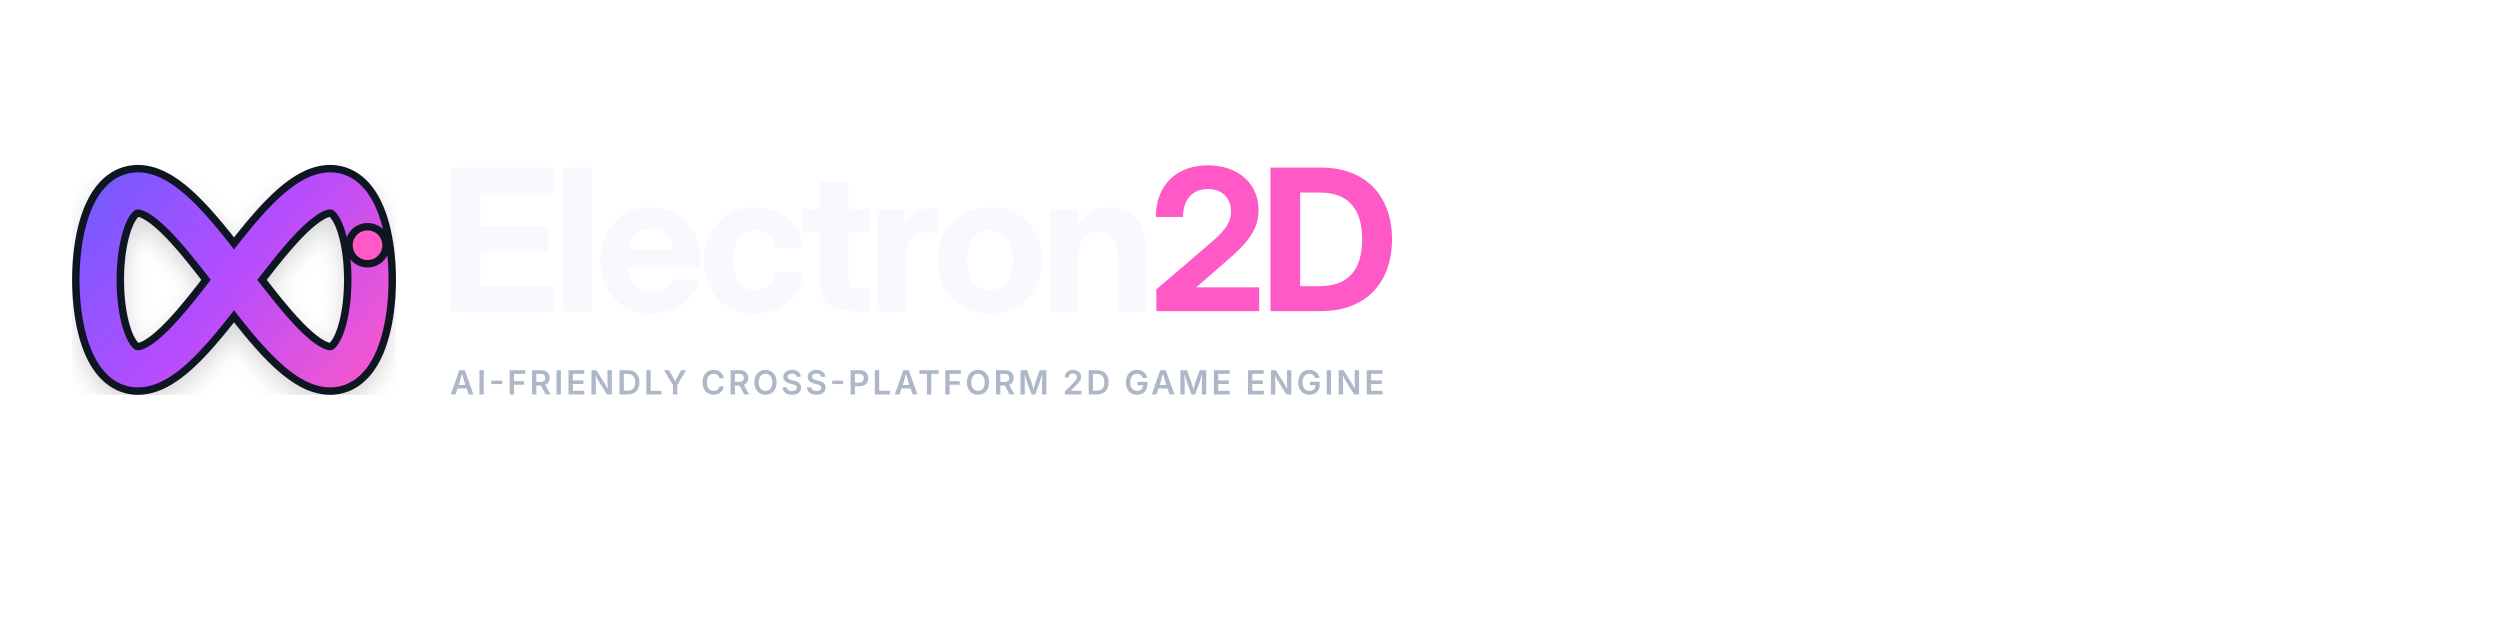
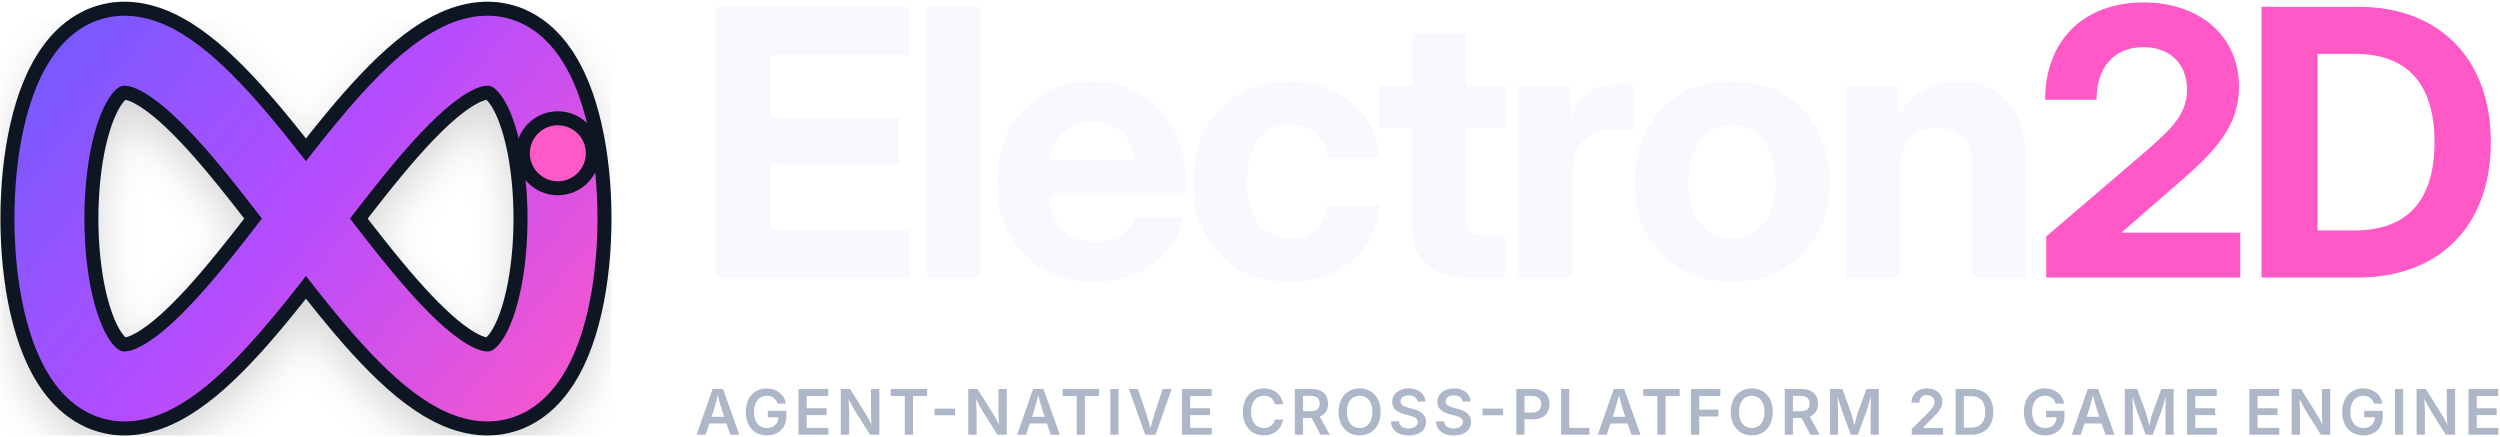
- <svg xmlns="http://www.w3.org/2000/svg" width="1800" height="460" viewBox="0 0 1800 460" version="1.1" id="svg9">
+ <svg xmlns="http://www.w3.org/2000/svg" width="954" height="166.455" viewBox="51.75 118.093 954 166.455" version="1.1" id="svg9">
  <defs id="defs6">
    <linearGradient id="brandGradient" x1="30" y1="50" x2="275" y2="245" gradientUnits="userSpaceOnUse">
      <stop offset="0%" stop-color="#6C5CFF" id="stop1" />
      <stop offset="48%" stop-color="#B44DFF" id="stop2" />
      <stop offset="100%" stop-color="#FF58C7" id="stop3" />
    </linearGradient>
    <linearGradient id="wordGradient" x1="0" y1="0" x2="170" y2="120" gradientUnits="userSpaceOnUse">
      <stop offset="0%" stop-color="#6C5CFF" id="stop4" />
      <stop offset="55%" stop-color="#B44DFF" id="stop5" />
      <stop offset="100%" stop-color="#FF58C7" id="stop6" />
    </linearGradient>
    <filter id="softShadow" x="-0.09" y="-0.146" width="1.124" height="1.292">
      <feDropShadow dx="0" dy="8" stdDeviation="9" flood-color="#050817" flood-opacity="0.16" />
    </filter>
  </defs>
  <g transform="translate(35 68) scale(0.89)" filter="url(#softShadow)" id="g7">
    <path d="M 260.00,150.00 L 259.94,154.71 L 259.76,159.40 L 259.47,164.05 L 259.06,168.63 L 258.53,173.14 L 257.89,177.55 L 257.13,181.84 L 256.25,186.00 L 255.26,190.00 L 254.16,193.83 L 252.95,197.47 L 251.63,200.91 L 250.20,204.13 L 248.66,207.12 L 247.01,209.87 L 245.26,212.35 L 243.41,214.57 L 241.46,216.52 L 239.41,218.18 L 237.27,219.55 L 235.03,220.62 L 232.70,221.38 L 230.29,221.85 L 227.78,222.00 L 225.20,221.85 L 222.53,221.38 L 219.78,220.62 L 216.96,219.55 L 214.07,218.18 L 211.11,216.52 L 208.09,214.57 L 205.00,212.35 L 201.85,209.87 L 198.65,207.12 L 195.40,204.13 L 192.10,200.91 L 188.75,197.47 L 185.36,193.83 L 181.93,190.00 L 178.47,186.00 L 174.98,181.84 L 171.46,177.55 L 167.92,173.14 L 164.36,168.63 L 160.78,164.05 L 157.19,159.40 L 153.60,154.71 L 150.00,150.00 L 146.40,145.29 L 142.81,140.60 L 139.22,135.95 L 135.64,131.37 L 132.08,126.86 L 128.54,122.45 L 125.02,118.16 L 121.53,114.00 L 118.07,110.00 L 114.64,106.17 L 111.25,102.53 L 107.90,99.09 L 104.60,95.87 L 101.35,92.88 L 98.15,90.13 L 95.00,87.65 L 91.91,85.43 L 88.89,83.48 L 85.93,81.82 L 83.04,80.45 L 80.22,79.38 L 77.47,78.62 L 74.80,78.15 L 72.22,78.00 L 69.71,78.15 L 67.30,78.62 L 64.97,79.38 L 62.73,80.45 L 60.59,81.82 L 58.54,83.48 L 56.59,85.43 L 54.74,87.65 L 52.99,90.13 L 51.34,92.88 L 49.80,95.87 L 48.37,99.09 L 47.05,102.53 L 45.84,106.17 L 44.74,110.00 L 43.75,114.00 L 42.87,118.16 L 42.11,122.45 L 41.47,126.86 L 40.94,131.37 L 40.53,135.95 L 40.24,140.60 L 40.06,145.29 L 40.00,150.00 L 40.06,154.71 L 40.24,159.40 L 40.53,164.05 L 40.94,168.63 L 41.47,173.14 L 42.11,177.55 L 42.87,181.84 L 43.75,186.00 L 44.74,190.00 L 45.84,193.83 L 47.05,197.47 L 48.37,200.91 L 49.80,204.13 L 51.34,207.12 L 52.99,209.87 L 54.74,212.35 L 56.59,214.57 L 58.54,216.52 L 60.59,218.18 L 62.73,219.55 L 64.97,220.62 L 67.30,221.38 L 69.71,221.85 L 72.22,222.00 L 74.80,221.85 L 77.47,221.38 L 80.22,220.62 L 83.04,219.55 L 85.93,218.18 L 88.89,216.52 L 91.91,214.57 L 95.00,212.35 L 98.15,209.87 L 101.35,207.12 L 104.60,204.13 L 107.90,200.91 L 111.25,197.47 L 114.64,193.83 L 118.07,190.00 L 121.53,186.00 L 125.02,181.84 L 128.54,177.55 L 132.08,173.14 L 135.64,168.63 L 139.22,164.05 L 142.81,159.40 L 146.40,154.71 L 150.00,150.00 L 153.60,145.29 L 157.19,140.60 L 160.78,135.95 L 164.36,131.37 L 167.92,126.86 L 171.46,122.45 L 174.98,118.16 L 178.47,114.00 L 181.93,110.00 L 185.36,106.17 L 188.75,102.53 L 192.10,99.09 L 195.40,95.87 L 198.65,92.88 L 201.85,90.13 L 205.00,87.65 L 208.09,85.43 L 211.11,83.48 L 214.07,81.82 L 216.96,80.45 L 219.78,79.38 L 222.53,78.62 L 225.20,78.15 L 227.78,78.00 L 230.29,78.15 L 232.70,78.62 L 235.03,79.38 L 237.27,80.45 L 239.41,81.82 L 241.46,83.48 L 243.41,85.43 L 245.26,87.65 L 247.01,90.13 L 248.66,92.88 L 250.20,95.87 L 251.63,99.09 L 252.95,102.53 L 254.16,106.17 L 255.26,110.00 L 256.25,114.00 L 257.13,118.16 L 257.89,122.45 L 258.53,126.86 L 259.06,131.37 L 259.47,135.95 L 259.76,140.60 L 259.94,145.29 L 260.00,150.00" fill="none" stroke="#0E1422" stroke-width="42" stroke-linecap="round" stroke-linejoin="round" id="path6" />
    <path d="M 260.00,150.00 L 259.94,154.71 L 259.76,159.40 L 259.47,164.05 L 259.06,168.63 L 258.53,173.14 L 257.89,177.55 L 257.13,181.84 L 256.25,186.00 L 255.26,190.00 L 254.16,193.83 L 252.95,197.47 L 251.63,200.91 L 250.20,204.13 L 248.66,207.12 L 247.01,209.87 L 245.26,212.35 L 243.41,214.57 L 241.46,216.52 L 239.41,218.18 L 237.27,219.55 L 235.03,220.62 L 232.70,221.38 L 230.29,221.85 L 227.78,222.00 L 225.20,221.85 L 222.53,221.38 L 219.78,220.62 L 216.96,219.55 L 214.07,218.18 L 211.11,216.52 L 208.09,214.57 L 205.00,212.35 L 201.85,209.87 L 198.65,207.12 L 195.40,204.13 L 192.10,200.91 L 188.75,197.47 L 185.36,193.83 L 181.93,190.00 L 178.47,186.00 L 174.98,181.84 L 171.46,177.55 L 167.92,173.14 L 164.36,168.63 L 160.78,164.05 L 157.19,159.40 L 153.60,154.71 L 150.00,150.00 L 146.40,145.29 L 142.81,140.60 L 139.22,135.95 L 135.64,131.37 L 132.08,126.86 L 128.54,122.45 L 125.02,118.16 L 121.53,114.00 L 118.07,110.00 L 114.64,106.17 L 111.25,102.53 L 107.90,99.09 L 104.60,95.87 L 101.35,92.88 L 98.15,90.13 L 95.00,87.65 L 91.91,85.43 L 88.89,83.48 L 85.93,81.82 L 83.04,80.45 L 80.22,79.38 L 77.47,78.62 L 74.80,78.15 L 72.22,78.00 L 69.71,78.15 L 67.30,78.62 L 64.97,79.38 L 62.73,80.45 L 60.59,81.82 L 58.54,83.48 L 56.59,85.43 L 54.74,87.65 L 52.99,90.13 L 51.34,92.88 L 49.80,95.87 L 48.37,99.09 L 47.05,102.53 L 45.84,106.17 L 44.74,110.00 L 43.75,114.00 L 42.87,118.16 L 42.11,122.45 L 41.47,126.86 L 40.94,131.37 L 40.53,135.95 L 40.24,140.60 L 40.06,145.29 L 40.00,150.00 L 40.06,154.71 L 40.24,159.40 L 40.53,164.05 L 40.94,168.63 L 41.47,173.14 L 42.11,177.55 L 42.87,181.84 L 43.75,186.00 L 44.74,190.00 L 45.84,193.83 L 47.05,197.47 L 48.37,200.91 L 49.80,204.13 L 51.34,207.12 L 52.99,209.87 L 54.74,212.35 L 56.59,214.57 L 58.54,216.52 L 60.59,218.18 L 62.73,219.55 L 64.97,220.62 L 67.30,221.38 L 69.71,221.85 L 72.22,222.00 L 74.80,221.85 L 77.47,221.38 L 80.22,220.62 L 83.04,219.55 L 85.93,218.18 L 88.89,216.52 L 91.91,214.57 L 95.00,212.35 L 98.15,209.87 L 101.35,207.12 L 104.60,204.13 L 107.90,200.91 L 111.25,197.47 L 114.64,193.83 L 118.07,190.00 L 121.53,186.00 L 125.02,181.84 L 128.54,177.55 L 132.08,173.14 L 135.64,168.63 L 139.22,164.05 L 142.81,159.40 L 146.40,154.71 L 150.00,150.00 L 153.60,145.29 L 157.19,140.60 L 160.78,135.95 L 164.36,131.37 L 167.92,126.86 L 171.46,122.45 L 174.98,118.16 L 178.47,114.00 L 181.93,110.00 L 185.36,106.17 L 188.75,102.53 L 192.10,99.09 L 195.40,95.87 L 198.65,92.88 L 201.85,90.13 L 205.00,87.65 L 208.09,85.43 L 211.11,83.48 L 214.07,81.82 L 216.96,80.45 L 219.78,79.38 L 222.53,78.62 L 225.20,78.15 L 227.78,78.00 L 230.29,78.15 L 232.70,78.62 L 235.03,79.38 L 237.27,80.45 L 239.41,81.82 L 241.46,83.48 L 243.41,85.43 L 245.26,87.65 L 247.01,90.13 L 248.66,92.88 L 250.20,95.87 L 251.63,99.09 L 252.95,102.53 L 254.16,106.17 L 255.26,110.00 L 256.25,114.00 L 257.13,118.16 L 257.89,122.45 L 258.53,126.86 L 259.06,131.37 L 259.47,135.95 L 259.76,140.60 L 259.94,145.29 L 260.00,150.00" fill="none" stroke="url(#brandGradient)" stroke-width="30" stroke-linecap="round" stroke-linejoin="round" id="path7" />
    <circle cx="258" cy="122" r="15" fill="#FF58C7" stroke="#0E1422" stroke-width="6" id="circle7" />
  </g>
  <g transform="translate(317 0)" id="g9">
    <g id="text8" style="font-weight:700;font-size:142px;font-family:'Inter Display', Inter, Arial, sans-serif;letter-spacing:-5" aria-label="Electron2D">
      <path style="fill:#f7f9ff" d="M 7.696,224 H 81.816 V 205.695 H 29.052 v -24.961 h 48.812 v -17.819 h -48.812 v -23.921 H 81.816 V 120.689 H 7.696 Z M 108.988,120.689 H 88.534 V 224 h 20.454 z m 42.842,104.975 c 17.75,0 31.895,-10.123 34.599,-24.684 h -18.651 c -1.872,5.686 -7.35,9.36 -15.323,9.36 -10.747,0 -16.987,-7.003 -17.334,-17.819 h 52.071 v -5.478 c 0,-22.326 -14.491,-37.927 -36.055,-37.927 -21.009,0 -35.916,16.017 -35.916,38.343 0,22.257 14.422,38.204 36.609,38.204 z m -16.571,-46.178 c 1.109,-9.152 7.142,-14.838 16.294,-14.838 9.222,0 15.323,5.686 16.363,14.838 z m 91.446,46.178 c 19.483,0 33.489,-12.272 34.391,-29.19 h -19.899 c -1.317,7.696 -5.963,12.688 -14.214,12.688 -10.262,0 -16.433,-8.39 -16.433,-21.702 0,-13.382 6.102,-21.841 16.433,-21.841 8.182,0 13.312,5.062 14.353,12.55 h 19.761 c -1.317,-17.057 -15.115,-29.052 -34.391,-29.052 -21.979,0 -36.748,15.67 -36.748,38.343 0,22.673 14.699,38.204 36.748,38.204 z m 82.363,-74.883 H 294.092 V 130.812 h -20.454 v 19.969 h -12.619 v 16.017 h 12.619 v 37.788 c 0,13.312 7.419,19.414 23.505,19.414 h 11.926 v -16.017 h -7.835 c -5.547,0 -7.142,-1.595 -7.142,-6.587 v -34.599 h 14.977 z M 314.33,224 h 20.454 v -39.66 c 0,-11.024 6.171,-16.849 14.561,-16.849 3.467,0 7.28,0.277 8.806,0.347 v -17.403 c -1.664,-0.069 -3.675,-0.139 -6.032,-0.139 -9.638,0 -15.185,4.16 -17.889,12.966 h -0.208 v -12.48 h -19.691 z m 81.323,1.664 c 22.257,0 37.233,-15.254 37.233,-38.204 0,-22.95 -14.977,-38.343 -37.233,-38.343 -22.188,0 -37.164,15.393 -37.164,38.343 0,22.95 14.977,38.204 37.164,38.204 z m 0,-16.571 c -9.915,0 -16.571,-8.043 -16.571,-21.633 0,-13.659 6.726,-21.771 16.571,-21.771 9.915,0 16.641,8.112 16.641,21.771 0,13.59 -6.656,21.633 -16.641,21.633 z m 63.92,-25.793 c 0,-11.371 5.894,-16.433 14.353,-16.433 8.528,0 13.451,5.2 13.451,15.046 V 224 h 20.385 v -45.831 c 0,-18.513 -10.054,-28.913 -25.654,-28.913 -10.539,0 -17.958,4.715 -22.881,13.035 V 150.781 H 439.119 V 224 h 20.454 z" id="path9" />
      <path style="fill:url(#wordGradient)" d="m 515.589,224 h 74.051 v -17.126 h -45.207 v -0.139 l 21.91,-19.067 c 14.422,-12.342 22.812,-21.979 22.812,-36.471 0,-19.553 -15.254,-32.172 -36.471,-32.172 -22.95,0 -37.511,14.699 -37.511,37.164 h 19.622 c 0,-12.55 6.795,-20.107 17.889,-20.107 10.123,0 16.641,6.379 16.641,16.225 0,9.707 -6.726,15.601 -15.878,23.644 l -37.857,32.38 z m 118.626,0 c 31.687,0 51.031,-19.899 51.031,-51.725 0,-31.687 -19.553,-51.586 -50.615,-51.586 H 597.744 V 224 Z m -15.115,-17.958 v -67.395 h 14.214 c 20.523,0 30.438,11.926 30.438,33.628 0,21.771 -9.776,33.767 -30.646,33.767 z" id="path10" />
    </g>
-     <path d="m 7.586,284 h 3.422 l 1.43,-4.324 h 6.527 L 20.453,284 h 3.434 l -6.234,-17.461 h -3.973 z m 5.684,-6.844 0.738,-2.227 c 0.48,-1.559 1.008,-3.516 1.629,-5.953 0.645,2.414 1.195,4.348 1.711,5.953 l 0.762,2.227 z M 31.328,266.539 H 28.199 V 284 h 3.129 z m 13.242,7.488 h -7.852 v 2.52 h 7.852 z M 49.971,284 h 3.129 v -6.984 h 7.266 v -2.602 h -7.266 v -5.238 h 8.051 v -2.637 H 49.971 Z m 16.089,0 h 3.129 v -6.41 h 3.258 L 75.881,284 h 3.504 l -3.785,-6.938 c 2.062,-0.82 3.141,-2.566 3.141,-4.934 0,-3.328 -2.133,-5.59 -6.152,-5.59 h -6.527 z m 3.129,-9 v -5.836 h 2.918 c 2.379,0 3.434,1.102 3.434,2.965 0,1.852 -1.055,2.871 -3.41,2.871 z m 17.636,-8.461 H 83.697 V 284 h 3.129 z M 92.321,284 h 11.391 v -2.637 h -8.262 v -4.875 h 7.605 v -2.602 h -7.605 v -4.711 h 8.215 v -2.637 H 92.321 Z m 16.511,0 h 3.188 v -8.672 c 0,-0.973 -0.105,-2.812 -0.223,-4.969 1.172,2.273 1.828,3.516 2.742,4.98 L 119.989,284 h 3.551 v -17.461 h -3.176 v 9.164 c 0,1.066 0.07,2.836 0.188,4.523 -0.762,-1.746 -1.523,-3.07 -2.145,-4.066 l -6.035,-9.621 h -3.539 z m 26.109,0 c 5.32,0 8.449,-3.293 8.449,-8.754 0,-5.426 -3.129,-8.707 -8.332,-8.707 h -6.023 V 284 Z m -2.777,-2.707 v -12.047 h 2.707 c 3.574,0 5.438,2.004 5.438,6 0,4.031 -1.863,6.047 -5.52,6.047 z M 148.347,284 h 10.84 v -2.637 h -7.711 v -14.824 h -3.129 z m 19.171,0 h 3.129 v -6.762 l 6.375,-10.699 h -3.633 l -3.059,5.508 c -0.457,0.832 -0.844,1.582 -1.23,2.578 -0.387,-0.973 -0.773,-1.723 -1.254,-2.578 l -3.117,-5.508 h -3.656 l 6.445,10.699 z m 29.296,0.234 c 4.125,0 6.891,-2.707 7.371,-6.047 h -3.164 c -0.398,2.062 -2.086,3.246 -4.172,3.246 -2.836,0 -4.887,-2.145 -4.887,-6.152 0,-3.961 2.039,-6.176 4.898,-6.176 2.086,0 3.773,1.184 4.16,3.246 h 3.152 c -0.551,-3.82 -3.527,-6.047 -7.359,-6.047 -4.559,0 -7.992,3.328 -7.992,8.977 0,5.625 3.398,8.953 7.992,8.953 z M 209.037,284 h 3.129 v -6.41 h 3.258 L 218.857,284 h 3.504 l -3.785,-6.938 c 2.062,-0.82 3.141,-2.566 3.141,-4.934 0,-3.328 -2.133,-5.59 -6.152,-5.59 h -6.527 z m 3.129,-9 v -5.836 h 2.918 c 2.379,0 3.434,1.102 3.434,2.965 0,1.852 -1.055,2.871 -3.41,2.871 z m 21.984,9.234 c 4.57,0 8.004,-3.316 8.004,-8.953 0,-5.648 -3.434,-8.977 -8.004,-8.977 -4.582,0 -8.027,3.328 -8.027,8.977 0,5.625 3.445,8.953 8.027,8.953 z m 0,-2.801 c -2.859,0 -4.887,-2.18 -4.887,-6.152 0,-3.996 2.027,-6.176 4.887,-6.176 2.836,0 4.852,2.168 4.852,6.176 0,3.984 -2.016,6.152 -4.852,6.152 z m 19.078,2.836 c 4.172,0 6.609,-2.098 6.609,-5.168 0,-3.047 -2.543,-4.395 -5.133,-5.016 l -1.629,-0.422 c -1.418,-0.352 -2.977,-0.938 -2.977,-2.402 0,-1.324 1.195,-2.297 3.164,-2.297 1.887,0 3.152,0.867 3.305,2.355 h 3.035 c -0.082,-2.918 -2.566,-5.016 -6.293,-5.016 -3.656,0 -6.375,2.062 -6.375,5.145 0,2.461 1.723,3.938 4.641,4.688 l 1.98,0.516 c 1.887,0.492 3.152,1.066 3.152,2.426 0,1.5 -1.441,2.52 -3.504,2.52 -1.969,0 -3.527,-0.891 -3.668,-2.73 h -3.082 c 0.141,3.445 2.707,5.402 6.773,5.402 z m 17.589,0 c 4.172,0 6.609,-2.098 6.609,-5.168 0,-3.047 -2.543,-4.395 -5.133,-5.016 l -1.629,-0.422 c -1.418,-0.352 -2.977,-0.938 -2.977,-2.402 0,-1.324 1.195,-2.297 3.164,-2.297 1.887,0 3.152,0.867 3.305,2.355 h 3.035 c -0.082,-2.918 -2.566,-5.016 -6.293,-5.016 -3.656,0 -6.375,2.062 -6.375,5.145 0,2.461 1.723,3.938 4.641,4.688 l 1.98,0.516 c 1.887,0.492 3.152,1.066 3.152,2.426 0,1.5 -1.441,2.52 -3.504,2.52 -1.969,0 -3.527,-0.891 -3.668,-2.73 h -3.082 c 0.141,3.445 2.707,5.402 6.773,5.402 z m 19.207,-10.242 h -7.852 v 2.52 h 7.852 z M 295.425,284 h 3.129 v -5.906 h 3.352 c 4.031,0 6.199,-2.426 6.199,-5.777 0,-3.328 -2.133,-5.777 -6.152,-5.777 h -6.527 z m 3.129,-8.484 v -6.352 h 2.918 c 2.391,0 3.434,1.289 3.434,3.152 0,1.863 -1.043,3.199 -3.41,3.199 z M 312.886,284 h 10.84 v -2.637 h -7.711 v -14.824 h -3.129 z m 14.378,0 h 3.422 l 1.43,-4.324 h 6.527 L 340.131,284 h 3.434 l -6.234,-17.461 h -3.973 z m 5.684,-6.844 0.738,-2.227 c 0.48,-1.559 1.008,-3.516 1.629,-5.953 0.645,2.414 1.195,4.348 1.711,5.953 l 0.762,2.227 z m 12.046,-7.98 h 5.391 V 284 h 3.129 v -14.824 h 5.379 v -2.637 H 344.994 Z M 363.603,284 h 3.129 v -6.984 h 7.266 v -2.602 h -7.266 v -5.238 h 8.051 v -2.637 h -11.18 z m 23.566,0.234 c 4.57,0 8.004,-3.316 8.004,-8.953 0,-5.648 -3.434,-8.977 -8.004,-8.977 -4.582,0 -8.027,3.328 -8.027,8.977 0,5.625 3.445,8.953 8.027,8.953 z m 0,-2.801 c -2.859,0 -4.887,-2.18 -4.887,-6.152 0,-3.996 2.027,-6.176 4.887,-6.176 2.836,0 4.852,2.168 4.852,6.176 0,3.984 -2.016,6.152 -4.852,6.152 z M 400.118,284 h 3.129 v -6.41 h 3.258 L 409.938,284 h 3.504 l -3.785,-6.938 c 2.062,-0.82 3.141,-2.566 3.141,-4.934 0,-3.328 -2.133,-5.59 -6.152,-5.59 h -6.527 z m 3.129,-9 v -5.836 h 2.918 c 2.379,0 3.434,1.102 3.434,2.965 0,1.852 -1.055,2.871 -3.41,2.871 z m 14.507,9 h 3.07 v -8.812 c 0,-1.324 -0.07,-3.738 -0.117,-5.719 0.645,2.25 1.348,4.582 1.758,5.719 L 425.734,284 h 2.66 l 3.223,-8.812 c 0.41,-1.172 1.148,-3.574 1.746,-5.812 -0.035,2.074 -0.105,4.512 -0.105,5.812 V 284 h 3.117 v -17.461 h -4.723 l -3.281,9.012 c -0.34,1.043 -0.879,3.199 -1.289,4.922 -0.398,-1.746 -0.949,-3.891 -1.301,-4.922 l -3.316,-9.012 h -4.711 z m 31.956,0 h 11.941 v -2.613 h -7.605 v -0.129 l 3.035,-3.094 c 3.41,-3.293 4.312,-4.863 4.312,-6.797 0,-2.918 -2.367,-5.062 -5.871,-5.062 -3.457,0 -5.906,2.156 -5.906,5.461 h 2.988 c 0,-1.793 1.125,-2.906 2.883,-2.906 1.652,0 2.895,1.02 2.895,2.66 0,1.477 -0.914,2.531 -2.613,4.266 l -6.059,5.965 z m 23.027,0 c 5.32,0 8.449,-3.293 8.449,-8.754 0,-5.426 -3.129,-8.707 -8.332,-8.707 h -6.023 V 284 Z m -2.777,-2.707 v -12.047 h 2.707 c 3.574,0 5.438,2.004 5.438,6 0,4.031 -1.863,6.047 -5.52,6.047 z m 31.745,2.941 c 4.312,0 7.406,-2.777 7.406,-7.266 v -2.098 h -7.066 v 2.461 h 4.031 c -0.059,2.508 -1.734,4.102 -4.359,4.102 -2.941,0 -4.957,-2.215 -4.957,-6.164 0,-3.961 2.062,-6.164 4.887,-6.164 2.121,0 3.551,1.148 4.113,3.012 h 3.199 c -0.539,-3.434 -3.504,-5.812 -7.348,-5.812 -4.57,0 -7.992,3.363 -7.992,8.988 0,5.52 3.27,8.941 8.086,8.941 z M 512.275,284 h 3.422 l 1.43,-4.324 h 6.527 L 525.142,284 h 3.434 l -6.234,-17.461 h -3.973 z m 5.684,-6.844 0.738,-2.227 c 0.48,-1.559 1.008,-3.516 1.629,-5.953 0.645,2.414 1.195,4.348 1.711,5.953 l 0.762,2.227 z M 532.887,284 h 3.07 v -8.812 c 0,-1.324 -0.07,-3.738 -0.117,-5.719 0.645,2.25 1.348,4.582 1.758,5.719 L 540.868,284 h 2.66 l 3.223,-8.812 c 0.41,-1.172 1.148,-3.574 1.746,-5.812 -0.035,2.074 -0.105,4.512 -0.105,5.812 V 284 h 3.117 v -17.461 h -4.723 l -3.281,9.012 c -0.34,1.043 -0.879,3.199 -1.289,4.922 -0.398,-1.746 -0.949,-3.891 -1.301,-4.922 l -3.316,-9.012 h -4.711 z m 24.117,0 h 11.391 v -2.637 H 560.133 v -4.875 h 7.605 v -2.602 H 560.133 v -4.711 h 8.215 v -2.637 h -11.344 z m 24.538,0 h 11.391 v -2.637 h -8.262 v -4.875 h 7.605 v -2.602 h -7.605 v -4.711 h 8.215 v -2.637 h -11.344 z m 16.511,0 h 3.188 v -8.672 c 0,-0.973 -0.105,-2.812 -0.223,-4.969 1.172,2.273 1.828,3.516 2.742,4.98 L 609.21,284 h 3.551 v -17.461 h -3.176 v 9.164 c 0,1.066 0.07,2.836 0.188,4.523 -0.762,-1.746 -1.523,-3.07 -2.145,-4.066 l -6.035,-9.621 h -3.539 z m 27.738,0.234 c 4.312,0 7.406,-2.777 7.406,-7.266 v -2.098 h -7.066 v 2.461 h 4.031 c -0.059,2.508 -1.734,4.102 -4.359,4.102 -2.941,0 -4.957,-2.215 -4.957,-6.164 0,-3.961 2.062,-6.164 4.887,-6.164 2.121,0 3.551,1.148 4.113,3.012 h 3.199 c -0.539,-3.434 -3.504,-5.812 -7.348,-5.812 -4.57,0 -7.992,3.363 -7.992,8.988 0,5.52 3.27,8.941 8.086,8.941 z m 15.55,-17.695 h -3.129 V 284 h 3.129 z M 646.837,284 h 3.188 v -8.672 c 0,-0.973 -0.105,-2.812 -0.223,-4.969 1.172,2.273 1.828,3.516 2.742,4.98 L 657.993,284 h 3.551 v -17.461 h -3.176 v 9.164 c 0,1.066 0.07,2.836 0.188,4.523 -0.762,-1.746 -1.523,-3.07 -2.145,-4.066 l -6.035,-9.621 h -3.539 z m 20.203,0 h 11.391 v -2.637 h -8.262 v -4.875 h 7.605 v -2.602 h -7.605 v -4.711 h 8.215 v -2.637 h -11.344 z" id="text9" style="font-weight:600;font-size:24px;font-family:Inter, Arial, sans-serif;letter-spacing:1.98;fill:#aeb7c8" aria-label="AI-FRIENDLY CROSS-PLATFORM 2D GAME ENGINE" />
+     <path d="m 0.586,284 h 3.422 L 5.438,279.676 h 6.527 L 13.453,284 h 3.434 L 10.652,266.539 H 6.68 Z m 5.684,-6.844 0.738,-2.227 c 0.48,-1.559 1.008,-3.516 1.629,-5.953 0.645,2.414 1.195,4.348 1.711,5.953 l 0.762,2.227 z m 21.14,7.078 c 4.312,0 7.406,-2.777 7.406,-7.266 v -2.098 h -7.066 v 2.461 h 4.031 c -0.059,2.508 -1.734,4.102 -4.359,4.102 -2.941,0 -4.957,-2.215 -4.957,-6.164 0,-3.961 2.062,-6.164 4.887,-6.164 2.121,0 3.551,1.148 4.113,3.012 h 3.199 c -0.539,-3.434 -3.504,-5.812 -7.348,-5.812 -4.57,0 -7.992,3.363 -7.992,8.988 0,5.52 3.27,8.941 8.086,8.941 z M 39.456,284 h 11.391 v -2.637 h -8.262 v -4.875 h 7.605 v -2.602 h -7.605 v -4.711 h 8.215 v -2.637 h -11.344 z m 16.136,0 h 3.188 v -8.672 c 0,-0.973 -0.105,-2.812 -0.223,-4.969 1.172,2.273 1.828,3.516 2.742,4.98 L 66.749,284 h 3.551 v -17.461 h -3.176 v 9.164 c 0,1.066 0.07,2.836 0.188,4.523 -0.762,-1.746 -1.523,-3.07 -2.145,-4.066 l -6.035,-9.621 h -3.539 z m 19.043,-14.824 h 5.391 V 284 h 3.129 v -14.824 h 5.379 v -2.637 H 74.635 Z m 24.562,4.852 h -7.852 v 2.52 h 7.852 z M 104.224,284 h 3.188 v -8.672 c 0,-0.973 -0.105,-2.812 -0.223,-4.969 1.172,2.273 1.828,3.516 2.742,4.98 L 115.38,284 h 3.551 V 266.539 H 115.755 v 9.164 c 0,1.066 0.07,2.836 0.188,4.523 -0.762,-1.746 -1.523,-3.07 -2.145,-4.066 l -6.035,-9.621 h -3.539 z m 18.656,0 h 3.422 l 1.43,-4.324 h 6.527 L 135.747,284 h 3.434 l -6.234,-17.461 h -3.973 z m 5.684,-6.844 0.738,-2.227 c 0.48,-1.559 1.008,-3.516 1.629,-5.953 0.645,2.414 1.195,4.348 1.711,5.953 l 0.762,2.227 z m 11.671,-7.98 h 5.391 V 284 h 3.129 v -14.824 h 5.379 v -2.637 h -13.898 z m 21.363,-2.637 h -3.129 V 284 h 3.129 z M 171.769,284 h 3.961 l 6.117,-17.461 H 178.425 l -3,9.07 c -0.492,1.559 -1.02,3.469 -1.652,5.895 -0.645,-2.402 -1.207,-4.348 -1.699,-5.895 l -3.094,-9.07 h -3.434 z m 14.015,0 h 11.391 v -2.637 h -8.262 v -4.875 h 7.605 v -2.602 h -7.605 v -4.711 h 8.215 v -2.637 h -11.344 z m 31.23,0.234 c 4.125,0 6.891,-2.707 7.371,-6.047 h -3.164 c -0.398,2.062 -2.086,3.246 -4.172,3.246 -2.836,0 -4.887,-2.145 -4.887,-6.152 0,-3.961 2.039,-6.176 4.898,-6.176 2.086,0 3.773,1.184 4.16,3.246 h 3.152 c -0.551,-3.82 -3.527,-6.047 -7.359,-6.047 -4.559,0 -7.992,3.328 -7.992,8.977 0,5.625 3.398,8.953 7.992,8.953 z M 228.861,284 h 3.129 v -6.41 h 3.258 L 238.681,284 h 3.504 l -3.785,-6.938 c 2.062,-0.82 3.141,-2.566 3.141,-4.934 0,-3.328 -2.133,-5.59 -6.152,-5.59 h -6.527 z m 3.129,-9 v -5.836 h 2.918 c 2.379,0 3.434,1.102 3.434,2.965 0,1.852 -1.055,2.871 -3.41,2.871 z m 21.609,9.234 c 4.57,0 8.004,-3.316 8.004,-8.953 0,-5.648 -3.434,-8.977 -8.004,-8.977 -4.582,0 -8.027,3.328 -8.027,8.977 0,5.625 3.445,8.953 8.027,8.953 z m 0,-2.801 c -2.859,0 -4.887,-2.18 -4.887,-6.152 0,-3.996 2.027,-6.176 4.887,-6.176 2.836,0 4.852,2.168 4.852,6.176 0,3.984 -2.016,6.152 -4.852,6.152 z m 18.703,2.836 c 4.172,0 6.609,-2.098 6.609,-5.168 0,-3.047 -2.543,-4.395 -5.133,-5.016 l -1.629,-0.422 c -1.418,-0.352 -2.977,-0.938 -2.977,-2.402 0,-1.324 1.195,-2.297 3.164,-2.297 1.887,0 3.152,0.867 3.305,2.355 h 3.035 c -0.082,-2.918 -2.566,-5.016 -6.293,-5.016 -3.656,0 -6.375,2.062 -6.375,5.145 0,2.461 1.723,3.938 4.641,4.688 l 1.98,0.516 c 1.887,0.492 3.152,1.066 3.152,2.426 0,1.5 -1.441,2.52 -3.504,2.52 -1.969,0 -3.527,-0.891 -3.668,-2.73 h -3.082 c 0.141,3.445 2.707,5.402 6.773,5.402 z m 17.214,0 c 4.172,0 6.609,-2.098 6.609,-5.168 0,-3.047 -2.543,-4.395 -5.133,-5.016 l -1.629,-0.422 c -1.418,-0.352 -2.977,-0.938 -2.977,-2.402 0,-1.324 1.195,-2.297 3.164,-2.297 1.887,0 3.152,0.867 3.305,2.355 h 3.035 c -0.082,-2.918 -2.566,-5.016 -6.293,-5.016 -3.656,0 -6.375,2.062 -6.375,5.145 0,2.461 1.723,3.938 4.641,4.688 l 1.98,0.516 c 1.887,0.492 3.152,1.066 3.152,2.426 0,1.5 -1.441,2.52 -3.504,2.52 -1.969,0 -3.527,-0.891 -3.668,-2.73 h -3.082 c 0.141,3.445 2.707,5.402 6.773,5.402 z m 18.832,-10.242 h -7.852 v 2.52 h 7.852 z M 313.374,284 h 3.129 v -5.906 h 3.352 c 4.031,0 6.199,-2.426 6.199,-5.777 0,-3.328 -2.133,-5.777 -6.152,-5.777 h -6.527 z m 3.129,-8.484 v -6.352 h 2.918 c 2.391,0 3.434,1.289 3.434,3.152 0,1.863 -1.043,3.199 -3.41,3.199 z M 330.459,284 h 10.84 v -2.637 h -7.711 v -14.824 h -3.129 z m 14.003,0 h 3.422 l 1.43,-4.324 h 6.527 L 357.33,284 h 3.434 l -6.234,-17.461 h -3.973 z m 5.684,-6.844 0.738,-2.227 c 0.48,-1.559 1.008,-3.516 1.629,-5.953 0.645,2.414 1.195,4.348 1.711,5.953 l 0.762,2.227 z m 11.671,-7.98 h 5.391 V 284 h 3.129 v -14.824 h 5.379 v -2.637 H 361.818 Z M 380.052,284 h 3.129 v -6.984 h 7.266 v -2.602 h -7.266 v -5.238 h 8.051 v -2.637 h -11.18 z m 23.191,0.234 c 4.57,0 8.004,-3.316 8.004,-8.953 0,-5.648 -3.434,-8.977 -8.004,-8.977 -4.582,0 -8.027,3.328 -8.027,8.977 0,5.625 3.445,8.953 8.027,8.953 z m 0,-2.801 c -2.859,0 -4.887,-2.18 -4.887,-6.152 0,-3.996 2.027,-6.176 4.887,-6.176 2.836,0 4.852,2.168 4.852,6.176 0,3.984 -2.016,6.152 -4.852,6.152 z M 415.816,284 h 3.129 v -6.41 h 3.258 L 425.637,284 h 3.504 l -3.785,-6.938 c 2.062,-0.82 3.141,-2.566 3.141,-4.934 0,-3.328 -2.133,-5.59 -6.152,-5.59 h -6.527 z m 3.129,-9 v -5.836 h 2.918 c 2.379,0 3.434,1.102 3.434,2.965 0,1.852 -1.055,2.871 -3.41,2.871 z m 14.132,9 h 3.07 v -8.812 c 0,-1.324 -0.07,-3.738 -0.117,-5.719 0.645,2.25 1.348,4.582 1.758,5.719 L 441.058,284 h 2.66 l 3.223,-8.812 c 0.41,-1.172 1.148,-3.574 1.746,-5.812 -0.035,2.074 -0.105,4.512 -0.105,5.812 V 284 h 3.117 v -17.461 h -4.723 l -3.281,9.012 c -0.34,1.043 -0.879,3.199 -1.289,4.922 -0.398,-1.746 -0.949,-3.891 -1.301,-4.922 l -3.316,-9.012 h -4.711 z m 31.206,0 h 11.941 v -2.613 h -7.605 v -0.129 l 3.035,-3.094 c 3.41,-3.293 4.312,-4.863 4.312,-6.797 0,-2.918 -2.367,-5.062 -5.871,-5.062 -3.457,0 -5.906,2.156 -5.906,5.461 h 2.988 c 0,-1.793 1.125,-2.906 2.883,-2.906 1.652,0 2.895,1.02 2.895,2.66 0,1.477 -0.914,2.531 -2.613,4.266 l -6.059,5.965 z m 22.652,0 c 5.32,0 8.449,-3.293 8.449,-8.754 0,-5.426 -3.129,-8.707 -8.332,-8.707 h -6.023 V 284 Z m -2.777,-2.707 v -12.047 h 2.707 c 3.574,0 5.438,2.004 5.438,6 0,4.031 -1.863,6.047 -5.52,6.047 z m 30.995,2.941 c 4.312,0 7.406,-2.777 7.406,-7.266 v -2.098 h -7.066 v 2.461 h 4.031 c -0.059,2.508 -1.734,4.102 -4.359,4.102 -2.941,0 -4.957,-2.215 -4.957,-6.164 0,-3.961 2.062,-6.164 4.887,-6.164 2.121,0 3.551,1.148 4.113,3.012 h 3.199 c -0.539,-3.434 -3.504,-5.812 -7.348,-5.812 -4.57,0 -7.992,3.363 -7.992,8.988 0,5.52 3.27,8.941 8.086,8.941 z M 525.348,284 h 3.422 l 1.43,-4.324 h 6.527 L 538.215,284 h 3.434 l -6.234,-17.461 h -3.973 z m 5.684,-6.844 0.738,-2.227 c 0.48,-1.559 1.008,-3.516 1.629,-5.953 0.645,2.414 1.195,4.348 1.711,5.953 l 0.762,2.227 z M 545.586,284 h 3.07 v -8.812 c 0,-1.324 -0.07,-3.738 -0.117,-5.719 0.645,2.25 1.348,4.582 1.758,5.719 L 553.567,284 h 2.66 l 3.223,-8.812 c 0.41,-1.172 1.148,-3.574 1.746,-5.812 -0.035,2.074 -0.105,4.512 -0.105,5.812 V 284 h 3.117 v -17.461 h -4.723 l -3.281,9.012 c -0.34,1.043 -0.879,3.199 -1.289,4.922 -0.398,-1.746 -0.949,-3.891 -1.301,-4.922 l -3.316,-9.012 h -4.711 z m 23.742,0 h 11.391 v -2.637 h -8.262 v -4.875 h 7.605 v -2.602 h -7.605 v -4.711 h 8.215 v -2.637 h -11.344 z m 23.788,0 h 11.391 v -2.637 h -8.262 v -4.875 h 7.605 v -2.602 h -7.605 v -4.711 h 8.215 v -2.637 h -11.344 z m 16.136,0 h 3.188 v -8.672 c 0,-0.973 -0.105,-2.812 -0.223,-4.969 1.172,2.273 1.828,3.516 2.742,4.98 L 620.408,284 h 3.551 v -17.461 h -3.176 v 9.164 c 0,1.066 0.07,2.836 0.188,4.523 -0.762,-1.746 -1.523,-3.07 -2.145,-4.066 l -6.035,-9.621 h -3.539 z m 27.363,0.234 c 4.312,0 7.406,-2.777 7.406,-7.266 v -2.098 h -7.066 v 2.461 h 4.031 c -0.059,2.508 -1.734,4.102 -4.359,4.102 -2.941,0 -4.957,-2.215 -4.957,-6.164 0,-3.961 2.062,-6.164 4.887,-6.164 2.121,0 3.551,1.148 4.113,3.012 h 3.199 c -0.539,-3.434 -3.504,-5.812 -7.348,-5.812 -4.57,0 -7.992,3.363 -7.992,8.988 0,5.52 3.27,8.941 8.086,8.941 z m 15.175,-17.695 h -3.129 V 284 h 3.129 z M 656.911,284 h 3.188 v -8.672 c 0,-0.973 -0.105,-2.812 -0.223,-4.969 1.172,2.273 1.828,3.516 2.742,4.98 L 668.067,284 h 3.551 v -17.461 h -3.176 v 9.164 c 0,1.066 0.07,2.836 0.188,4.523 -0.762,-1.746 -1.523,-3.07 -2.145,-4.066 l -6.035,-9.621 h -3.539 z m 19.828,0 h 11.391 v -2.637 h -8.262 v -4.875 h 7.605 v -2.602 h -7.605 v -4.711 h 8.215 v -2.637 h -11.344 z" id="text9" style="font-weight:600;font-size:24px;font-family:Inter, Arial, sans-serif;letter-spacing:1.605;fill:#aeb7c8" aria-label="AGENT-NATIVE CROSS-PLATFORM 2D GAME ENGINE" />
  </g>
</svg>
